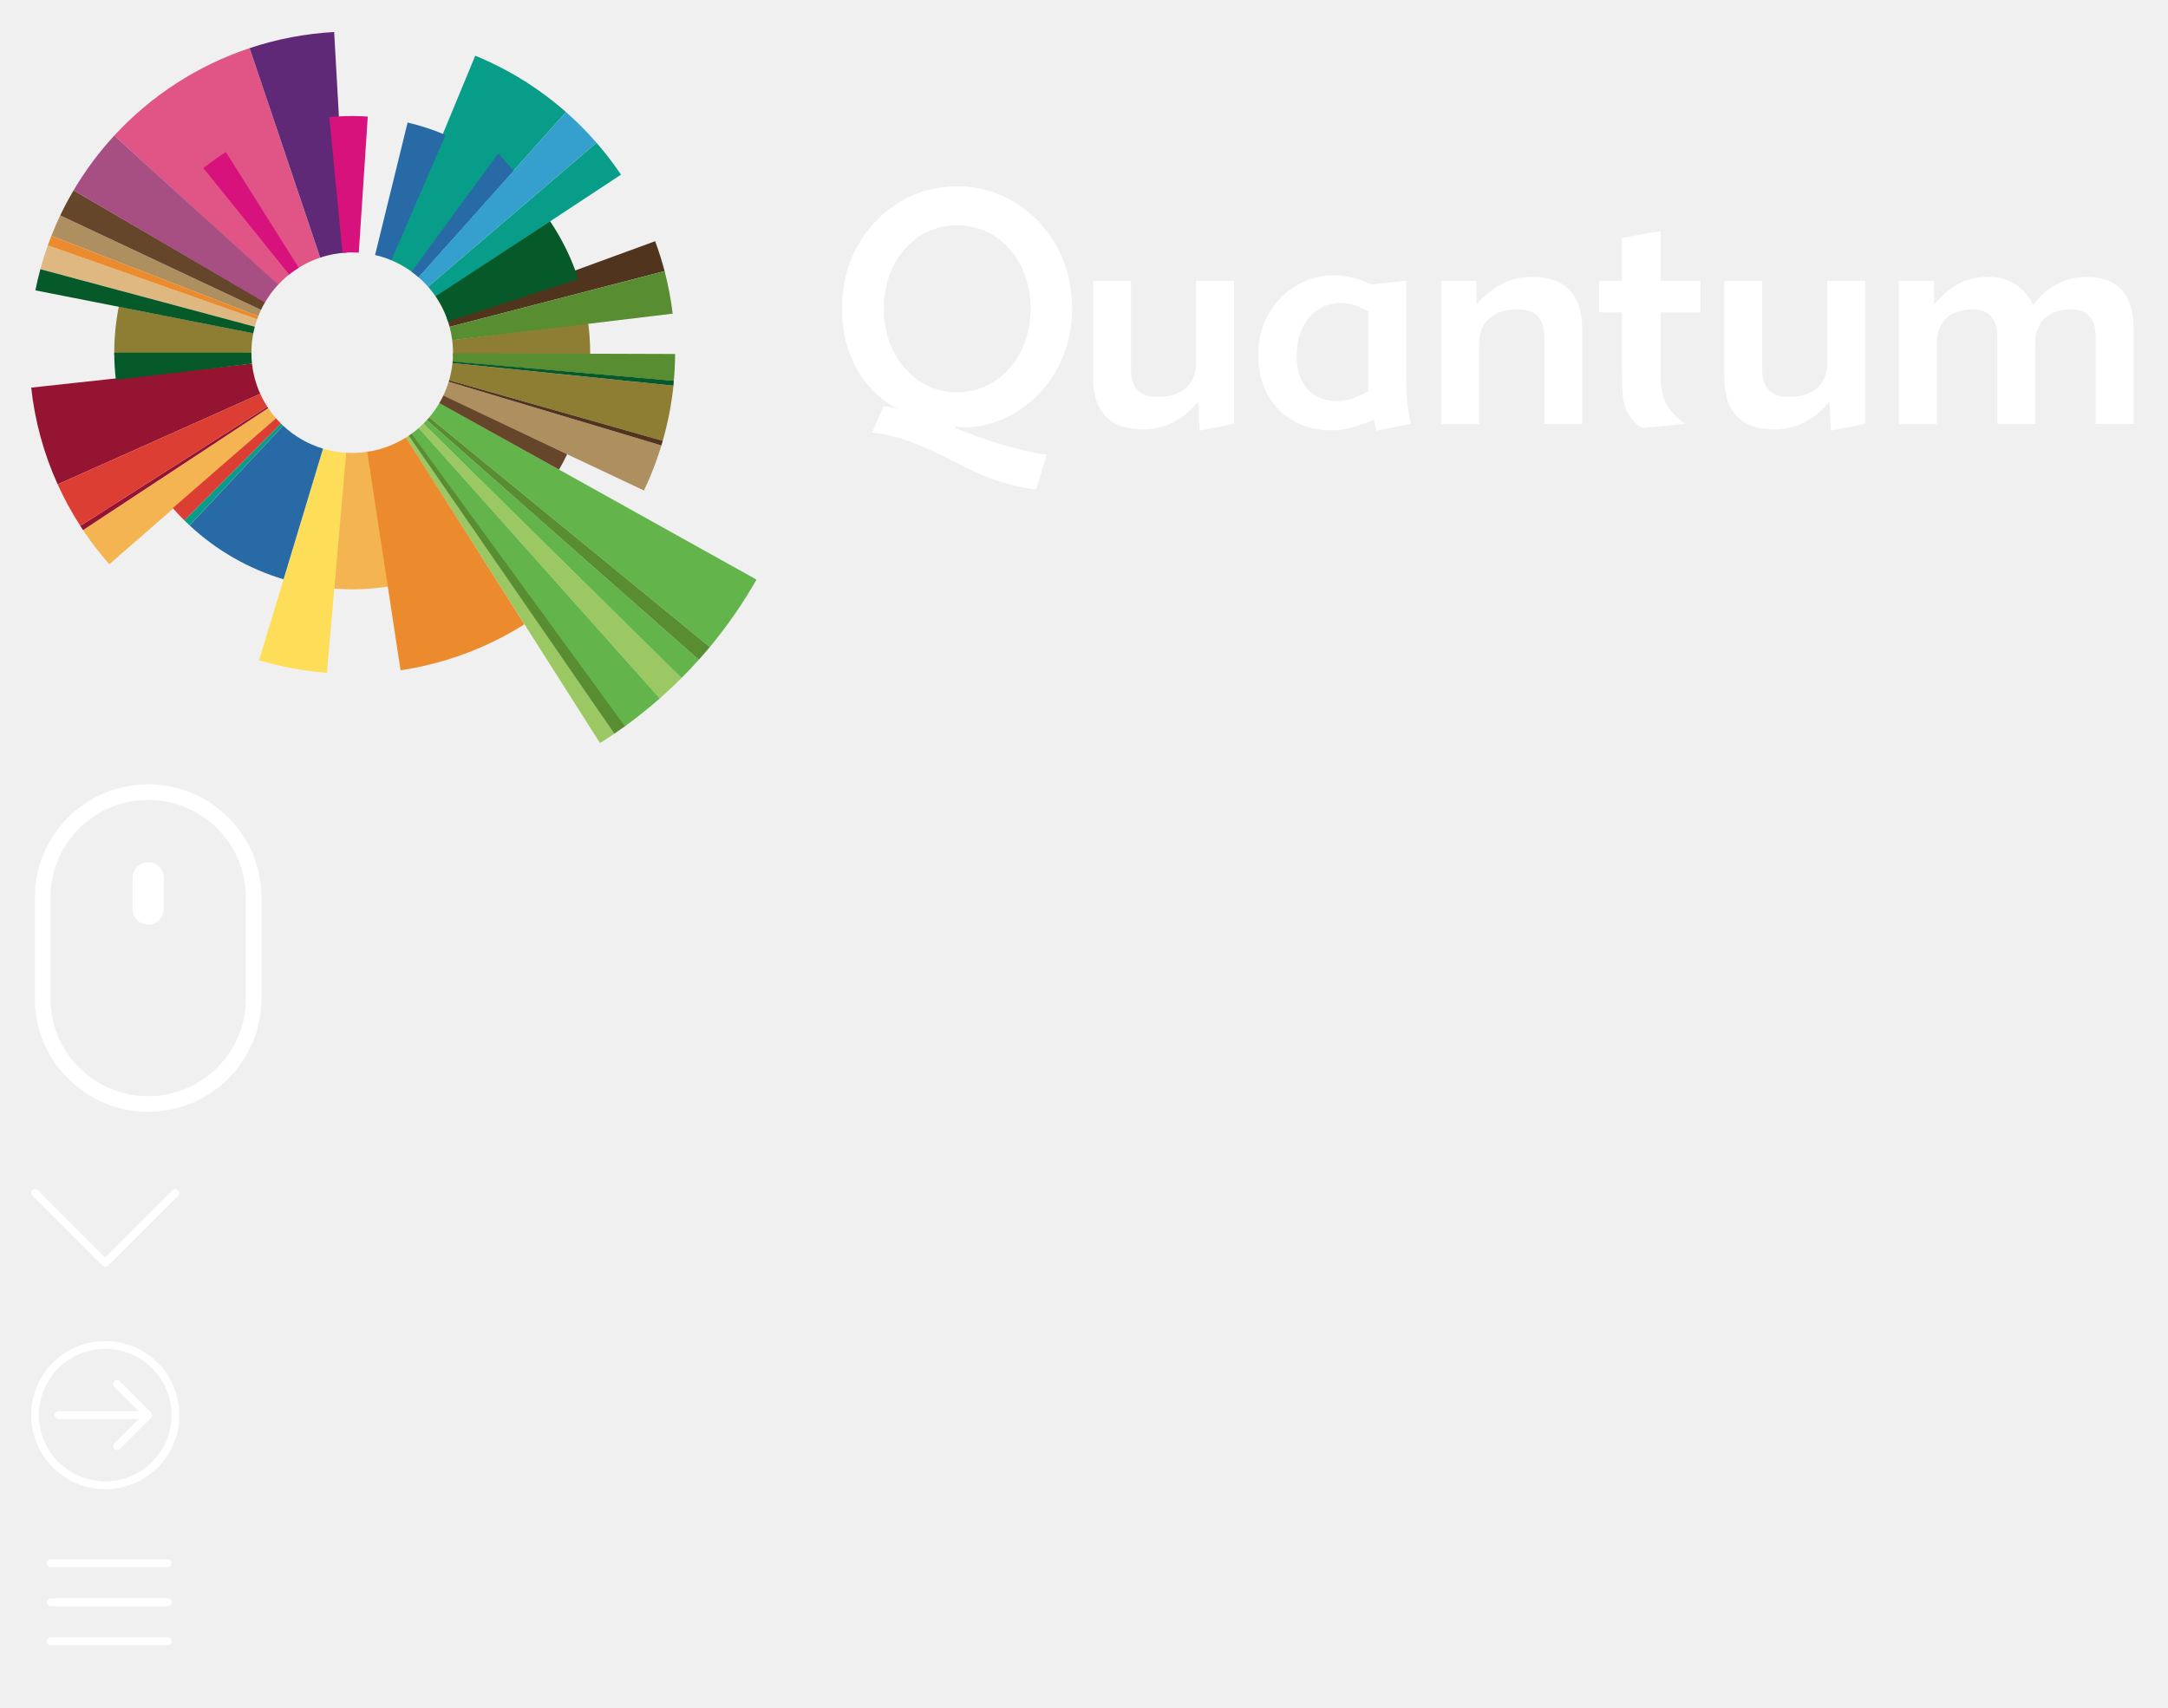
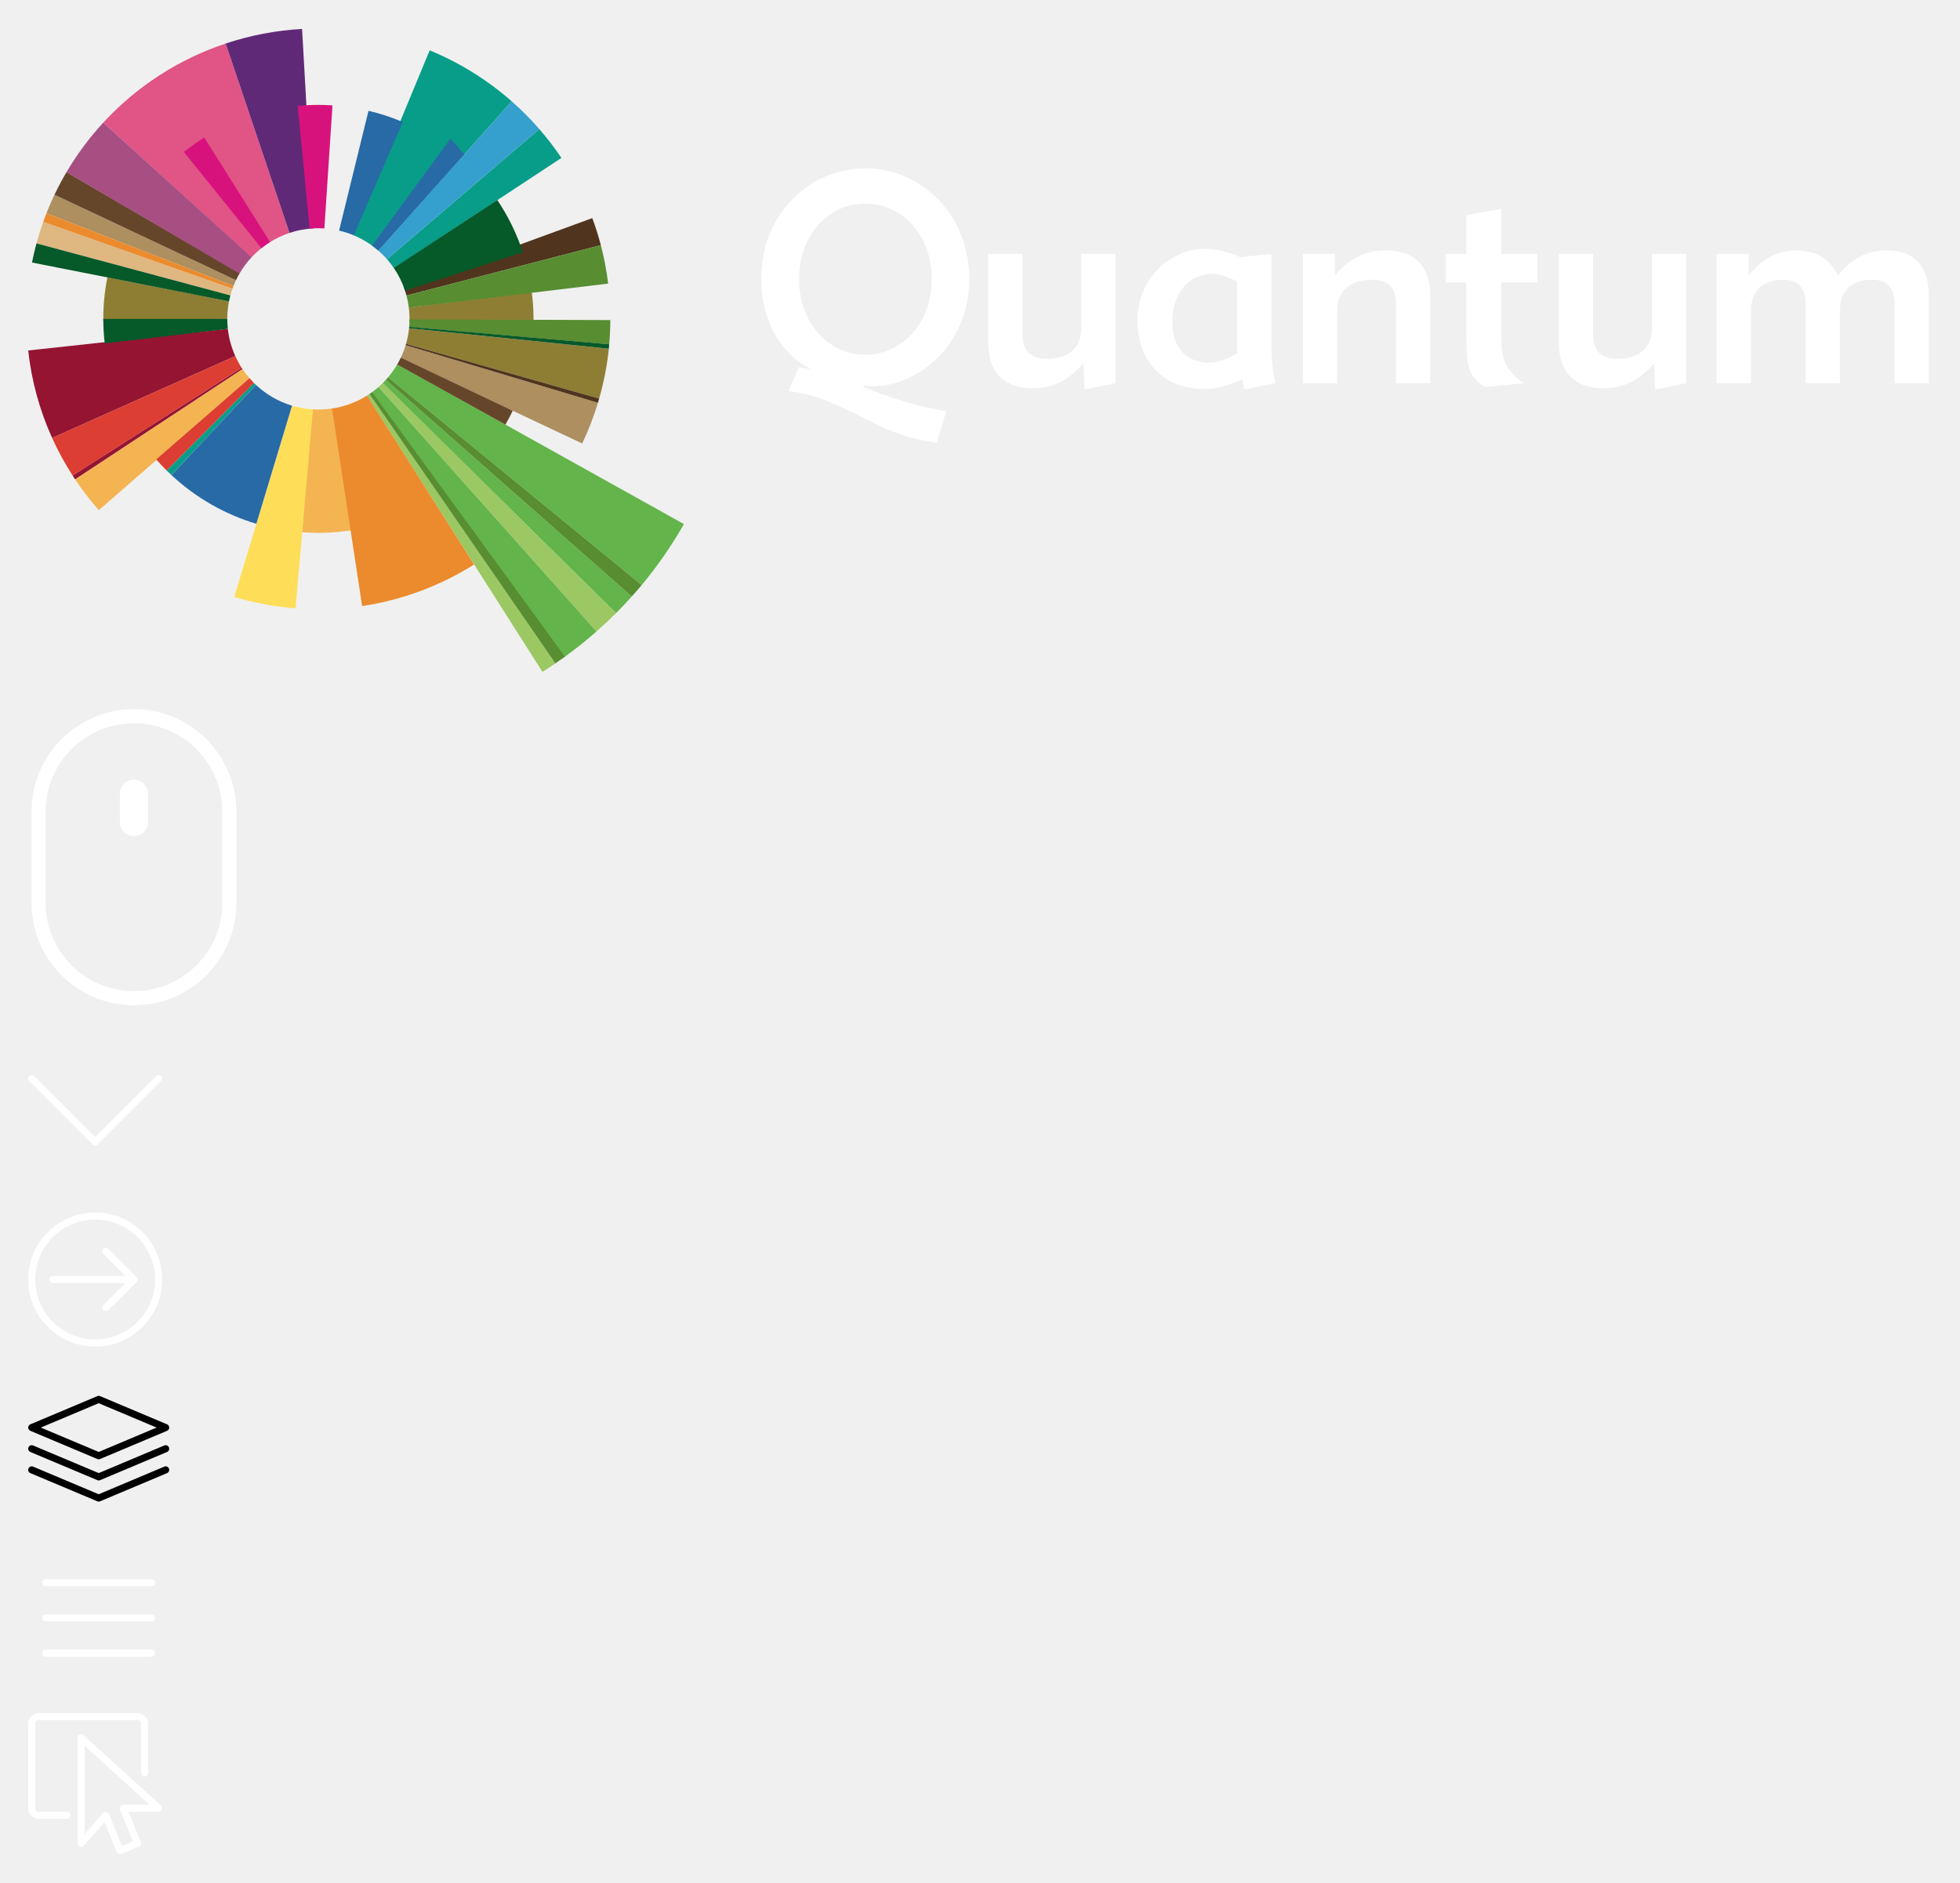
- <svg xmlns="http://www.w3.org/2000/svg" xmlns:xlink="http://www.w3.org/1999/xlink" height="219" width="278">
+ <svg xmlns="http://www.w3.org/2000/svg" xmlns:xlink="http://www.w3.org/1999/xlink" height="267" width="278">
  <svg height="92" width="270" x="4" y="4">
    <defs>
      <path id="a" d="M.007 21.412V.062H30.39v21.35H.007z" />
    </defs>
    <g fill="none" fill-rule="evenodd">
      <path d="M118.723 46.319c5.24 0 9.431-4.504 9.431-10.718 0-6.254-4.15-10.716-9.431-10.716-5.282 0-9.39 4.503-9.39 10.716 0 6.173 4.15 10.718 9.39 10.718zm-.964 8.59c-3.48-1.752-6.623-3.127-9.935-3.42l1.467-3.377c.587.042 1.216.167 1.803.292-4.485-2.294-7.126-7.047-7.126-12.803 0-4.42 1.509-8.256 4.317-11.216 2.767-2.92 6.498-4.504 10.438-4.504a14.27 14.27 0 0 1 8.97 3.17c3.689 2.96 5.785 7.422 5.785 12.55 0 4.922-2.096 9.383-5.743 12.26-2.473 1.919-5.24 2.92-7.755 2.92-.503 0-.964 0-1.509-.084v.208c3.73 1.46 7.504 2.794 11.738 3.42l-1.342 4.462c-5.198-.667-8.467-2.544-11.108-3.878zm23.264-22.893v11.467c0 2.252 1.174 3.42 3.353 3.42 3.103 0 4.989-1.46 4.989-4.421V32.016h4.862v18.347l-4.4.876-.169-3.711c-2.012 2.377-4.317 3.544-7.126 3.544-4.15 0-6.371-2.251-6.371-6.546v-12.51h4.862m30.433 3.919c-1.342-.708-2.474-1.084-3.438-1.084-3.354 0-5.742 2.627-5.742 6.84 0 3.627 1.97 5.754 5.239 5.754 1.132 0 2.431-.418 3.94-1.293V35.935zm.712 13.886c-2.054.918-3.815 1.376-5.366 1.376-5.742 0-9.473-4.002-9.473-9.674 0-5.963 4.527-10.216 9.683-10.216 1.593 0 3.186.416 4.904 1.167l4.402-.458v12.801c0 2.044.21 3.879.587 5.546l-4.402.876-.335-1.418zm8.635.542V32.016h4.527V35.1c2.012-2.418 4.36-3.586 7.168-3.586 4.15 0 6.372 2.252 6.372 6.547v12.301h-4.863V39.105c0-2.253-1.132-3.42-3.311-3.42-3.102 0-5.03 1.46-5.03 4.42v10.258h-4.863m23.181-14.303h-2.935v-4.044h2.935V26.51l4.946-.875v6.38h5.114v4.044h-5.114v6.882c0 3.46.125 5.254 3.185 7.422l-5.49.542c-2.516-1.5-2.641-3.627-2.641-7.046V36.06m17.982-4.044v11.467c0 2.252 1.173 3.42 3.353 3.42 3.103 0 4.989-1.46 4.989-4.421V32.016h4.862v18.347l-4.401.876-.168-3.711c-2.012 2.377-4.317 3.544-7.126 3.544-4.15 0-6.372-2.251-6.372-6.546v-12.51h4.863m30.139 18.347V39.105c0-2.21-1.09-3.42-3.102-3.42-2.892 0-4.653 1.46-4.653 4.42v10.258h-4.863V32.016h4.528V35.1c1.928-2.418 4.108-3.586 6.832-3.586 2.683 0 4.611 1.126 5.869 3.586 1.76-2.335 4.15-3.586 6.874-3.586 3.898 0 5.994 2.21 5.994 6.547v12.301h-4.862V39.105c0-2.21-1.09-3.42-3.102-3.42-2.892 0-4.653 1.46-4.653 4.42v10.258h-4.862" fill="#FFF" />
      <path fill="#089D89" d="M68.576 10.37a41.464 41.464 0 0 0-11.634-7.227l-10.852 26.2a12.94 12.94 0 0 1 3.568 2.202L68.576 10.37m7.053 8.031a41.5 41.5 0 0 0-3.137-4.088l-21.6 18.459c.355.404.688.828.991 1.274L75.63 18.401M32.02 50.327L19.632 62.74c.218.216.443.424.668.634l12.004-12.779c-.095-.089-.191-.176-.284-.268" />
      <path fill="#602977" d="M28.01 2.173l-.004.001L31.754 13.3 28.01 2.173" />
      <path fill="#B56C8E" d="M10.656 13.383c-.001 0-.002 0-.002.002l2.022 1.843-2.02-1.845" />
      <path fill="#9BC862" d="M72.94 91.306a59.5 59.5 0 0 0 1.841-1.207L48.43 51.87c-.131.089-.265.174-.4.258l24.91 39.178m-23.251-40.41l30.913 34.68a59.204 59.204 0 0 0 2.789-2.616L50.296 50.334c-.196.195-.4.38-.607.562" />
      <path fill="#065928" d="M10.653 41.396l.002.09 17.582-.148-.002-.09-17.582.148" />
      <path fill="#0072AD" d="M20.3 63.374a.435.435 0 0 0 .018.017l11.994-12.788-.008-.008L20.3 63.374" />
      <path fill="#693F17" d="M30.004 34.744c0 .002 0 .004-.002.005l.002-.005" />
      <path fill="#E05486" d="M37.052 29.042L28.006 2.174a41.458 41.458 0 0 0-17.35 11.209l2.02 1.845 18.976 17.298a12.937 12.937 0 0 1 5.4-3.484" />
      <path fill="#F4B452" d="M6.656 64.005a41.377 41.377 0 0 0 3.362 4.363l21.424-18.662a13.06 13.06 0 0 1-1.05-1.36L6.656 64.005m33.52-9.952l-1.333 17.439c.766.057 1.538.096 2.32.096 1.832 0 3.624-.17 5.368-.478l-3.088-17.22c-.74.132-1.502.203-2.28.203-.332 0-.66-.016-.987-.04" />
      <g transform="translate(0 42.58)">
        <mask id="b" fill="#fff">
          <use xlink:href="#a" />
        </mask>
        <path fill="#951432" d="M6.296 20.866c.117.182.232.366.352.546L30.39 5.762c-.038-.056-.073-.114-.11-.17L6.296 20.865M0 3.135a40.757 40.757 0 0 0 3.394 12.407L29.374 3.93a12.725 12.725 0 0 1-1.06-3.87L0 3.135" mask="url(#b)" />
      </g>
      <path fill="#DFB780" d="M2.13 27.469a39.78 39.78 0 0 0-.956 3.054L28.676 37.9c.088-.324.186-.641.297-.954L2.13 27.47" />
      <path fill="#AD8F60" d="M78.573 58.909a40.731 40.731 0 0 0 2.238-5.775l-27.274-8.175c-.19.622-.424 1.224-.701 1.803l25.737 12.147M3.723 23.624A40.628 40.628 0 0 0 2.59 26.25l26.527 10.317c.11-.279.225-.552.353-.82L3.723 23.624" />
      <path fill="#602977" d="M38.848.106A41.41 41.41 0 0 0 28.01 2.173l9.047 26.866a12.979 12.979 0 0 1 3.385-.645L38.848.106" />
      <path fill="#63B44A" d="M50.734 49.877a12.83 12.83 0 0 1-.438.457L83.39 82.96a59.06 59.06 0 0 0 2.214-2.344l-34.87-30.739m25.339 39.314a59.777 59.777 0 0 0 4.53-3.615l-30.914-34.68c-.3.262-.612.51-.937.745l27.321 37.55m10.944-10.205a59.34 59.34 0 0 0 5.988-8.647l-40.66-22.657a13.02 13.02 0 0 1-1.3 1.84l35.972 29.464" />
      <path fill="#8E7E34" d="M80.981 52.536a40.619 40.619 0 0 0 1.375-7.07l-28.335-2.9a12.741 12.741 0 0 1-.431 2.207l27.391 7.763m-52.5-13.803l-17.25-3.4a30.333 30.333 0 0 0-.581 5.9c0 .043.003.084.003.125l17.582-.11v-.014c0-.856.086-1.691.246-2.5m25.596 2.999l17.568.676c.015-.39.03-.781.03-1.175 0-1.294-.09-2.565-.249-3.816l-17.442 2.199a11.869 11.869 0 0 1 .093 2.116" />
      <path fill="#50341D" d="M80.81 53.134c.06-.198.114-.399.171-.598L53.59 44.773l-.053.187 27.274 8.174m.409-22.363a40.68 40.68 0 0 0-1.212-3.833l-26.74 9.78c.147.392.277.793.386 1.201l27.567-7.148" />
      <path fill="#DC3E33" d="M18.159 61.165c.475.54.962 1.069 1.473 1.575L32.02 50.327a13.143 13.143 0 0 1-.622-.672l-13.239 11.51M3.394 58.122a41.165 41.165 0 0 0 2.902 5.325L30.28 48.172a12.861 12.861 0 0 1-.906-1.661L3.394 58.12" />
      <path fill="#EB8B2D" d="M47.364 81.967a41.262 41.262 0 0 0 15.88-5.891l-15.197-23.96a12.885 12.885 0 0 1-4.957 1.835l4.274 28.016M2.59 26.25c-.16.404-.315.81-.46 1.219l26.843 9.478c.046-.128.094-.254.144-.38L2.59 26.25" />
      <path fill="#D8127D" d="M24.97 15.51a30.625 30.625 0 0 0-2.89 2.046l10.998 13.647c.39-.312.8-.601 1.224-.867L24.97 15.51m17.038 12.894l1.15-17.453a31.205 31.205 0 0 0-1.995-.072c-.99 0-1.968.052-2.933.143l1.69 17.412c.409-.038.823-.06 1.243-.06.283 0 .565.012.845.03" />
      <path fill="#66462B" d="M5.434 20.414a40.966 40.966 0 0 0-1.711 3.21L29.47 35.747c.163-.343.342-.677.533-1.003L5.434 20.414M52.85 46.732c-.157.33-.33.654-.516.97l15.352 8.529c.37-.643.72-1.3 1.041-1.971L52.85 46.732" />
      <path fill="#588D32" d="M82.404 44.845a41.3 41.3 0 0 0 .165-3.445l-28.481-.09c-.003.365-.02.727-.053 1.085l28.37 2.45m-.148-8.618a40.866 40.866 0 0 0-1.036-5.456l-27.567 7.148c.149.557.26 1.13.332 1.713l28.271-3.405m3.348 44.389a58.82 58.82 0 0 0 1.412-1.63L51.044 49.521c-.102.12-.204.24-.31.356l34.87 30.74m-9.471 8.532l-27.349-37.53c-.122.09-.246.178-.372.264l26.364 38.22c.457-.312.908-.63 1.357-.954" />
      <path fill="#FEDE59" d="M29.221 80.682a41.5 41.5 0 0 0 8.7 1.61l2.468-28.223a12.913 12.913 0 0 1-2.947-.52l-8.22 27.133" />
      <path fill="#A74E83" d="M12.676 15.228l-2.022-1.843a41.358 41.358 0 0 0-5.22 7.029L29.97 34.802a12.925 12.925 0 0 1 1.712-2.308L12.676 15.228" />
      <path fill="#065928" d="M82.356 45.465c.022-.208.03-.42.05-.628l-28.369-2.469-.016.197 28.335 2.9M1.173 30.527a40.95 40.95 0 0 0-.635 2.713l27.94 5.509c.056-.285.123-.566.196-.844-10.057-2.695-23.209-6.22-27.5-7.378m9.476 10.71c0 1.177.074 2.335.205 3.477l17.46-2.065c-.051-.463-.08-.934-.08-1.412H10.65m59.51-9.451a30.19 30.19 0 0 0-3.624-7.412l-14.683 9.63a12.78 12.78 0 0 1 1.594 3.226l16.713-5.444" />
      <path fill="#286AA6" d="M20.318 63.391A30.516 30.516 0 0 0 32.362 70.3l5.06-16.755a12.925 12.925 0 0 1-5.11-2.942L20.318 63.39m32.816-50.082a30.407 30.407 0 0 0-4.866-1.592L44.094 28.71c.721.167 1.42.389 2.09.67l6.95-16.072" />
      <path fill="#35A0CD" d="M49.658 31.545l.065.056c.414.365.804.756 1.17 1.17l21.6-18.458a41.473 41.473 0 0 0-3.913-3.94l-.004-.003-18.918 21.175" />
      <path fill="#286AA6" d="M49.658 31.545a12.92 12.92 0 0 0-.882-.702l11.122-15.18 1.96 2.231-12.2 13.65" />
    </g>
  </svg>
  <svg height="43" width="30" x="4" y="100">
    <g fill="none" fill-rule="evenodd">
      <rect width="27.062" height="40" x="1.469" y="1.596" stroke="#FFF" stroke-width="2" rx="13.531" />
      <rect width="4" height="8" x="13" y="10.596" fill="#FFF" rx="2" />
    </g>
  </svg>
  <svg height="20" width="20" x="4" y="147">
    <path fill="#fff" d="M0 6a.5.5 0 0 1 .853-.354l8.646 8.646 8.646-8.646a.5.5 0 0 1 .707.707l-9 9a.5.5 0 0 1-.707 0l-9-9a.498.498 0 0 1-.146-.354z" />
  </svg>
  <svg height="20" width="20" x="4" y="171">
    <path fill="#fff" d="M16.218 3.782C14.424 1.988 12.038 1 9.5 1s-4.923.988-6.718 2.782S0 7.962 0 10.499s.988 4.923 2.782 6.718 4.18 2.782 6.718 2.782 4.923-.988 6.718-2.782S19 13.037 19 10.499s-.988-4.923-2.782-6.717zM9.5 19C4.813 19 1 15.187 1 10.5S4.813 2 9.5 2c4.687 0 8.5 3.813 8.5 8.5S14.187 19 9.5 19z" />
    <path fill="#fff" d="M15.353 10.147l-4-4a.5.5 0 0 0-.707.707L13.793 10H3.5a.5.5 0 0 0 0 1h10.293l-3.146 3.147a.5.5 0 0 0 .706.706l4-4a.5.5 0 0 0 0-.707z" />
  </svg>
  <svg height="20" width="20" x="4" y="195">
+     <path d="M10 12a.502.502 0 0 1-.194-.039l-9.5-4a.501.501 0 0 1 0-.922l9.5-4a.502.502 0 0 1 .388 0l9.5 4a.501.501 0 0 1 0 .922l-9.5 4A.502.502 0 0 1 10 12zM1.788 7.5L10 10.957 18.212 7.5 10 4.043 1.788 7.5z" />
+     <path d="M10 15a.502.502 0 0 1-.194-.039l-9.5-4a.5.5 0 0 1 .388-.922L10 13.957l9.306-3.918a.5.5 0 1 1 .388.922l-9.5 4A.502.502 0 0 1 10 15z" />
+     <path d="M10 18a.502.502 0 0 1-.194-.039l-9.5-4a.5.5 0 0 1 .388-.922L10 16.957l9.306-3.918a.5.5 0 1 1 .388.922l-9.5 4A.502.502 0 0 1 10 18z" />
+   </svg>
+   <svg height="20" width="20" x="4" y="219">
    <path fill="#fff" d="M17.5 6h-15a.5.5 0 0 1 0-1h15a.5.5 0 0 1 0 1zm0 5h-15a.5.5 0 0 1 0-1h15a.5.5 0 0 1 0 1zm0 5h-15a.5.5 0 0 1 0-1h15a.5.5 0 0 1 0 1z" />
  </svg>
+   <svg height="20" width="20" x="4" y="243">
+     <path fill="#fff" d="M5.5 15h-4C.673 15 0 14.327 0 13.5v-12C0 .673.673 0 1.5 0h14c.827 0 1.5.673 1.5 1.5v7a.5.5 0 0 1-1 0v-7a.5.5 0 0 0-.5-.5h-14a.5.5 0 0 0-.5.5v12a.5.5 0 0 0 .5.5h4a.5.5 0 0 1 0 1z" />
+     <path fill="#fff" d="M13 20a.5.5 0 0 1-.464-.314l-1.697-4.242-2.963 3.386A.5.5 0 0 1 7 18.501v-15a.5.5 0 0 1 .837-.37l11 10a.499.499 0 0 1-.336.87H14.24l1.726 4.314a.5.5 0 0 1-.279.65l-2.5 1a.508.508 0 0 1-.186.036zm-2-6a.5.5 0 0 1 .464.314l1.814 4.536 1.572-.629-1.814-4.536a.499.499 0 0 1 .464-.686h3.707L8 4.629v12.539l2.624-2.999a.501.501 0 0 1 .376-.171z" />
+   </svg>
</svg>
